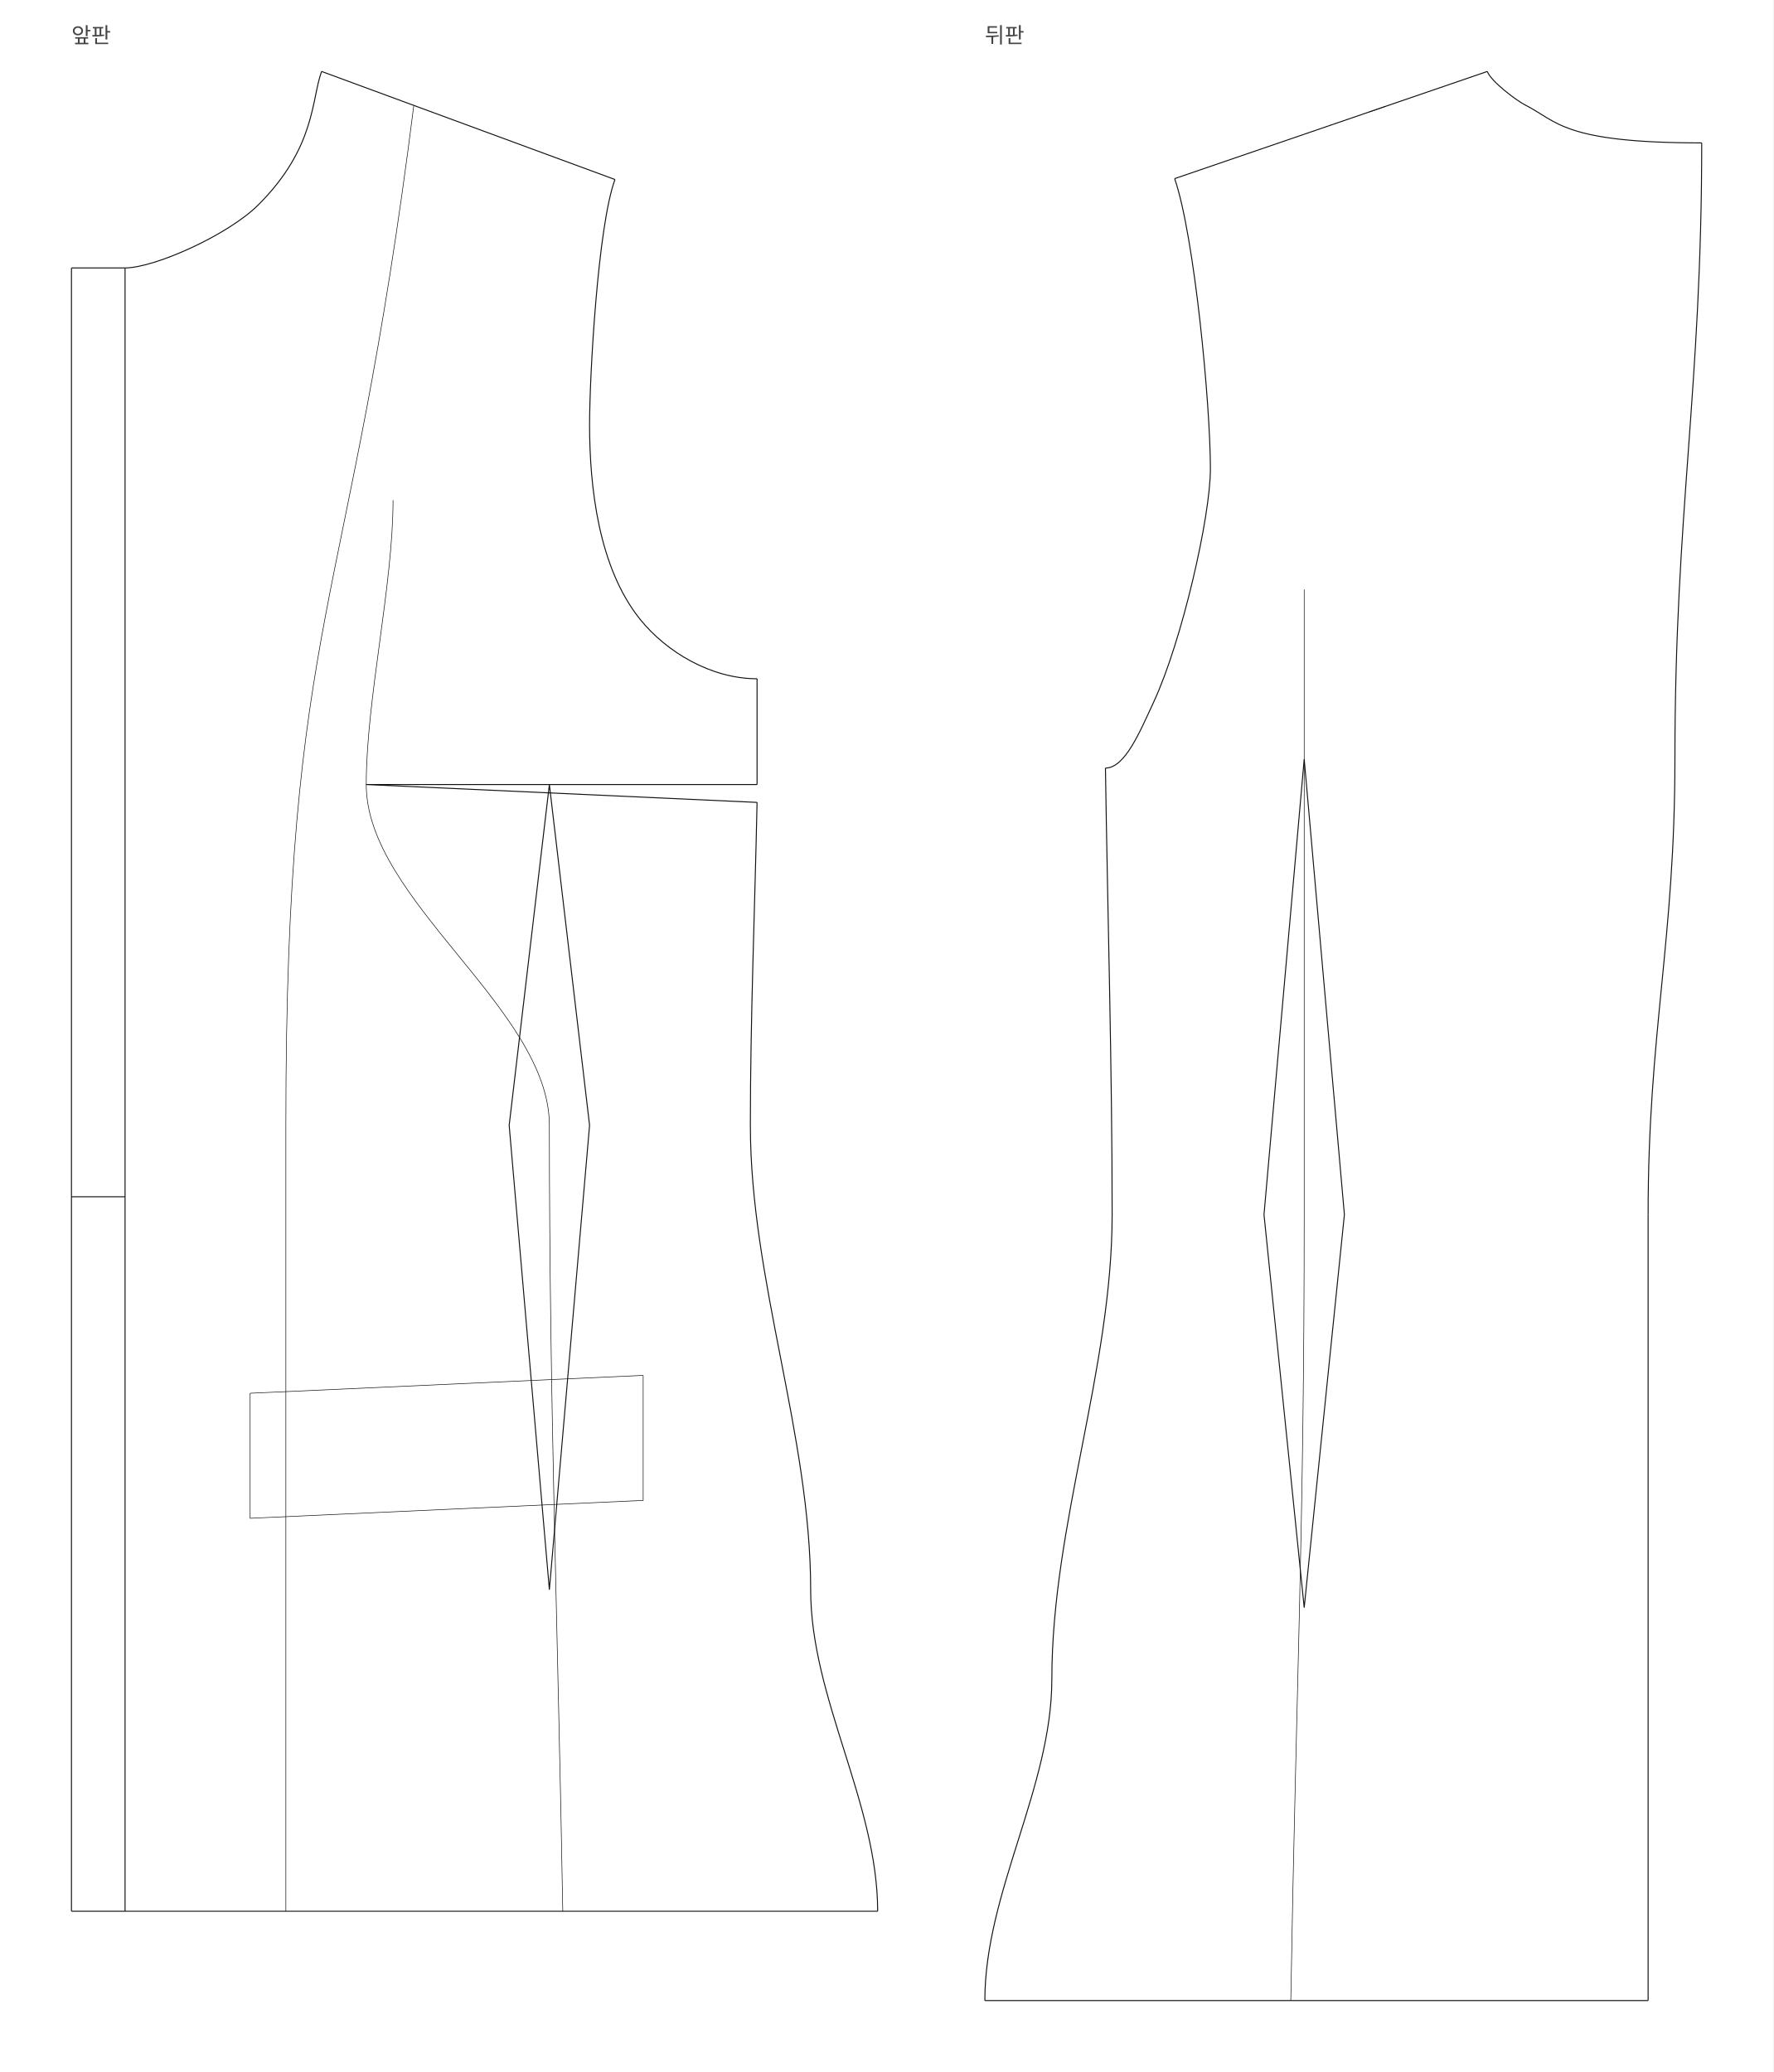
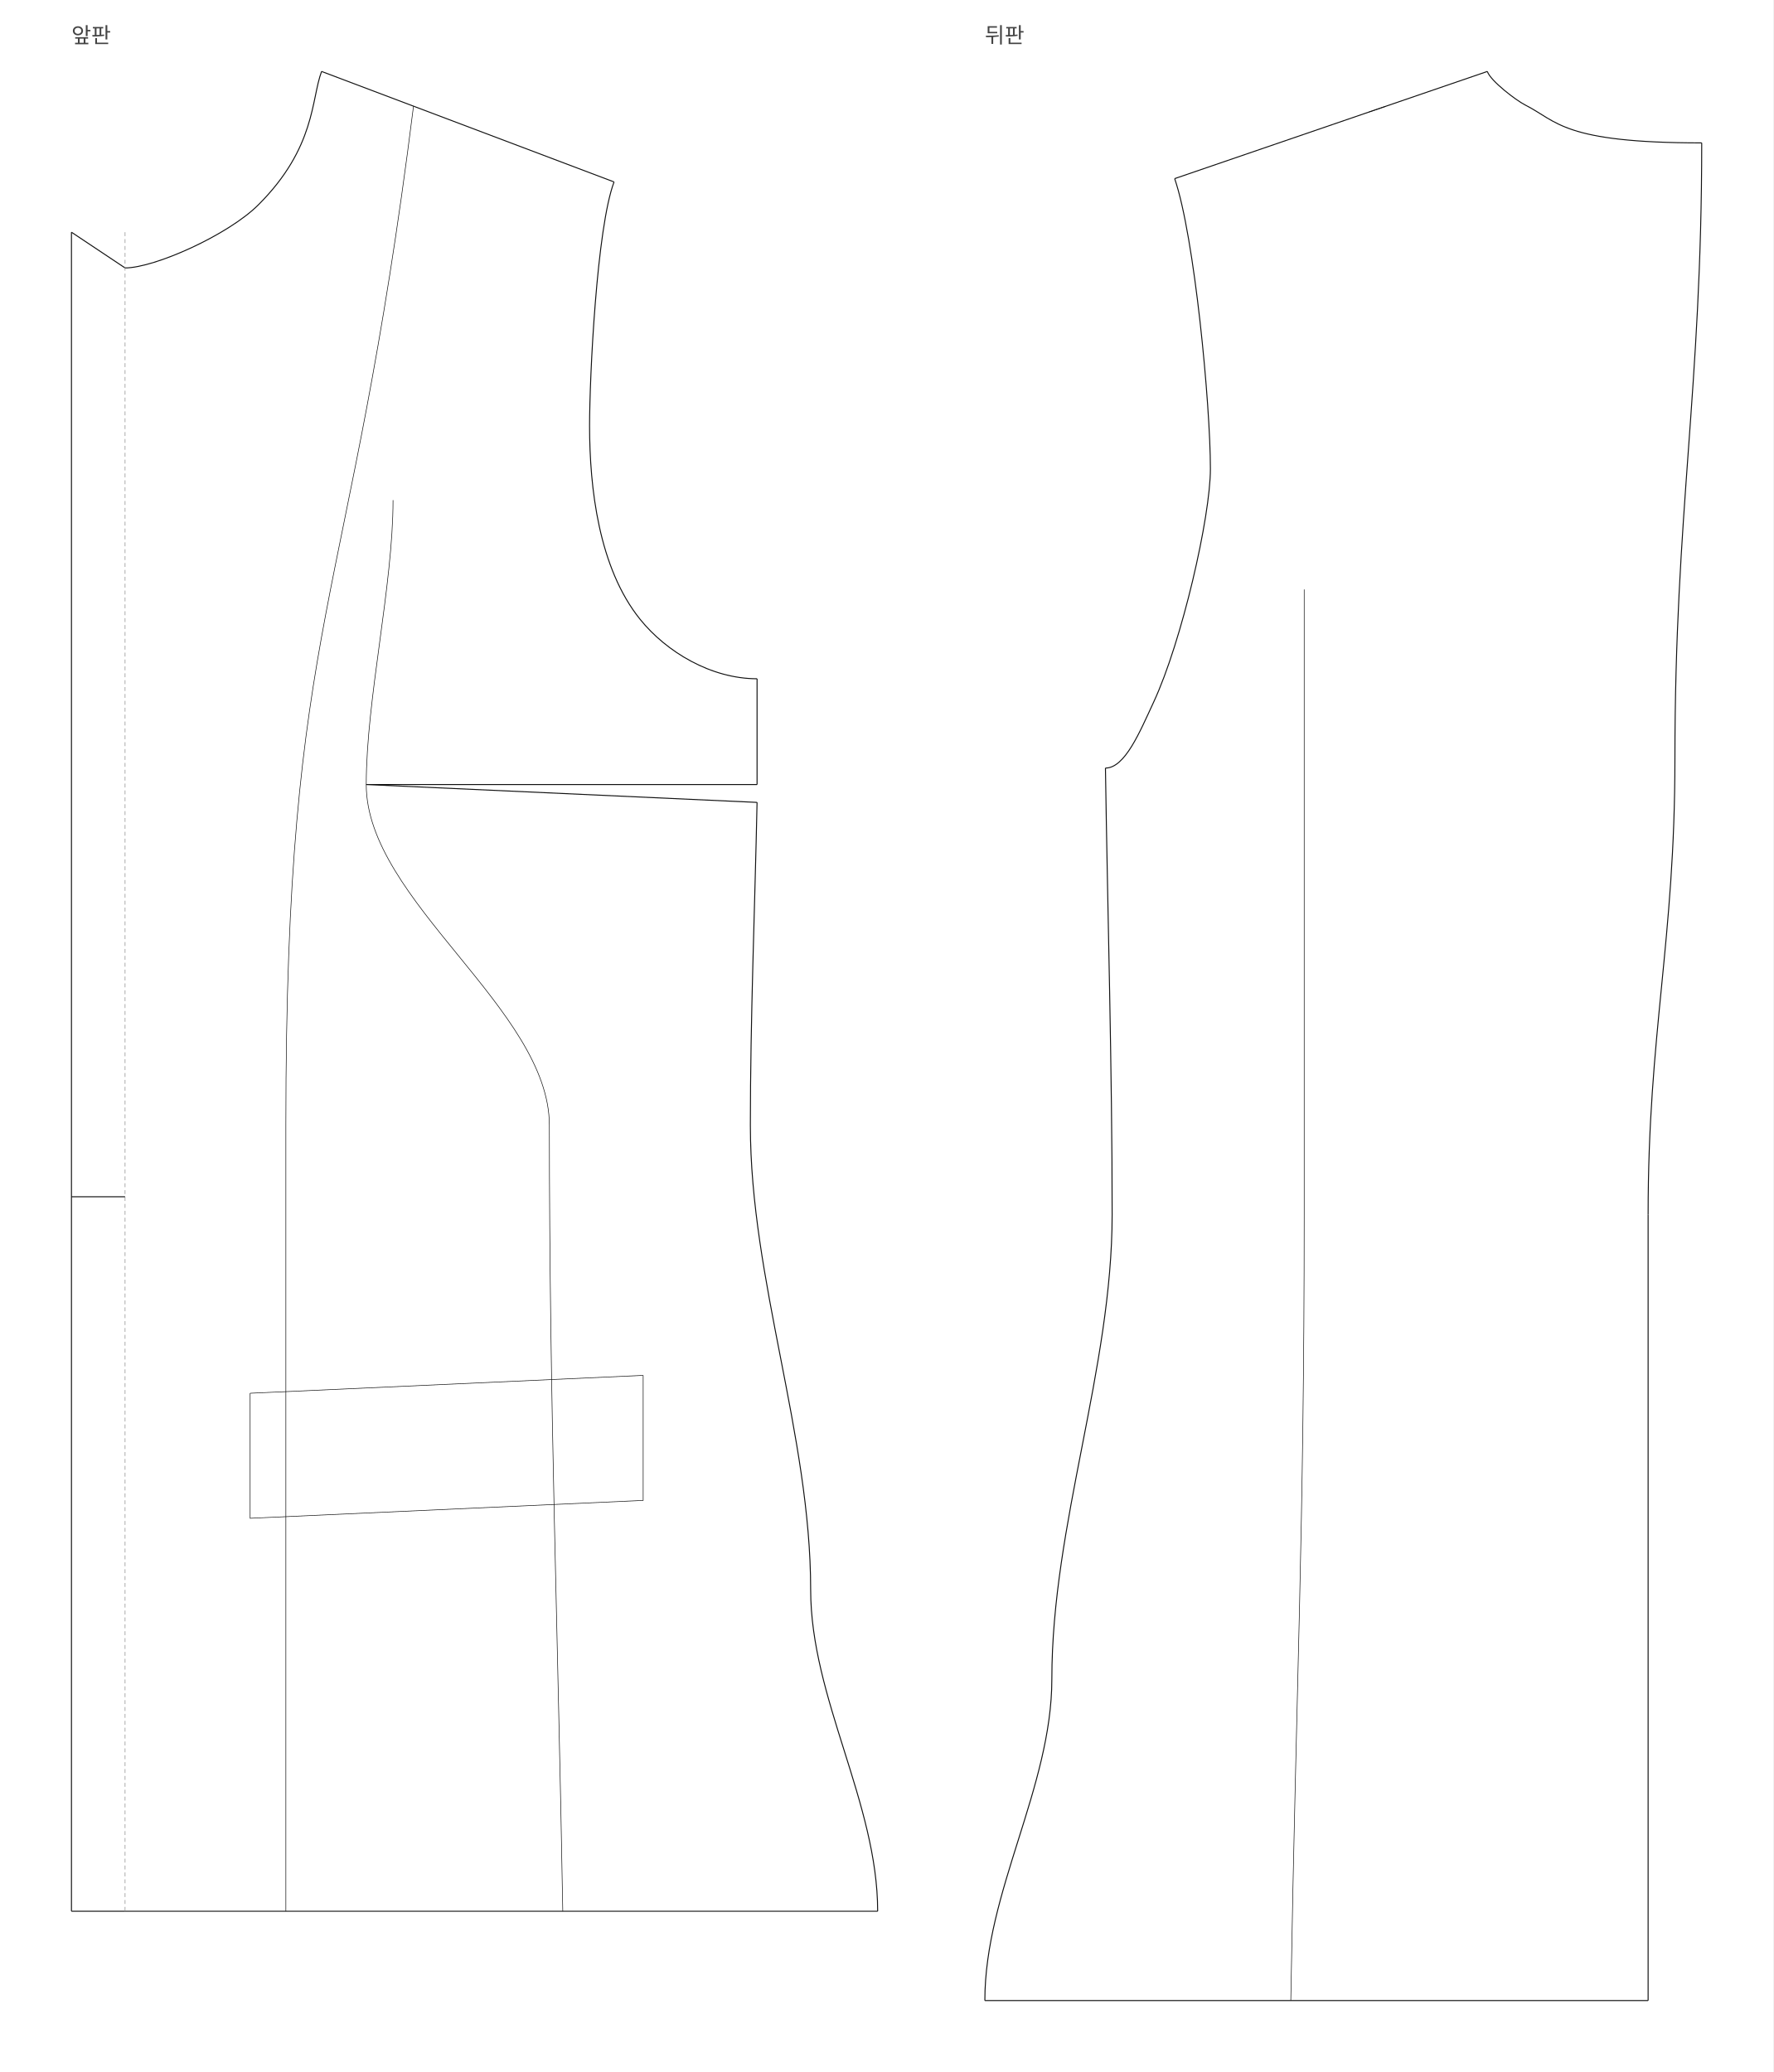
<svg xmlns="http://www.w3.org/2000/svg" width="630.237mm" height="736.6mm" viewBox="0 0 630.237 736.6">
  <rect width="100%" height="100%" fill="white" />
  <g id="앞판">
    <g id="outline" fill="none" stroke="#111" stroke-width="0.35">
-       <path d="M114.3 25.4C110.674 35.243 112.247 52.402 91.849 72.799C81.094 83.554 54.939 95.25 44.45 95.25" />
-       <path d="M114.3 25.4L218.573 63.817" />
-       <path d="M218.573 63.817C212.515 80.26 209.55 133.447 209.55 150.971C209.55 173.132 212.728 201.78 227.511 220.164C236.862 231.795 252.759 241.3 269.081 241.3" />
-       <path d="M44.45 95.25L44.45 679.45" />
+       <path d="M114.3 25.4L218.252 64.679" />
+       <path d="M218.252 64.679C212.09 80.985 209.55 133.97 209.55 151.402C209.55 173.433 212.801 201.898 227.511 220.164C236.87 231.788 252.759 241.3 269.081 241.3" />
      <path d="M269.081 241.3L269.081 278.903" />
      <path d="M269.081 285.253C268.295 323.136 266.7 362.159 266.7 400.05C266.7 454.99 288.131 510.21 288.131 565.15C288.131 603.679 311.944 640.921 311.944 679.45" />
      <path d="M44.45 679.45C151.447 679.45 204.946 679.45 311.944 679.45" />
-       <path d="M25.4 95.25L25.4 679.45" />
+       <path d="M25.4 82.55L25.4 679.45" />
      <path d="M25.4 679.45L44.45 679.45" />
-       <path d="M44.45 95.25L25.4 95.25" />
+       <path d="M114.3 25.4C110.592 35.212 112.247 52.402 91.849 72.799C81.094 83.554 54.939 95.25 44.45 95.25" />
+       <path d="M44.45 95.25L25.4 82.55" />
    </g>
    <g id="dart" fill="none" stroke="#111" stroke-width="0.35">
      <path d="M269.081 278.903L130.175 278.903L269.081 285.253" />
-       <path d="M195.262 278.903L180.975 400.05L195.262 565.15L209.55 400.05L195.262 278.903" />
+     </g>
+     <g id="construction" fill="none" stroke="#888" stroke-width="0.21" stroke-dasharray="1.4,1.05">
+       <path d="M44.45 82.55L44.45 679.45" />
    </g>
    <g id="mark" fill="none" stroke="#111" stroke-width="0.21">
      <path d="M139.7 177.8C139.7 208.265 130.175 248.438 130.175 278.903C130.175 320.161 195.262 358.793 195.262 400.05C195.262 497.854 198.358 581.66 200.025 679.45" />
      <path d="M88.9 495.3L228.6 488.95" />
      <path d="M88.9 495.3L88.9 539.75L228.6 533.4L228.6 488.95" />
-       <path d="M147.072 37.474C124.336 218.762 101.6 217.342 101.6 400.05C101.6 511.81 101.6 567.69 101.6 679.45" />
+       <path d="M146.971 37.745C124.285 218.897 101.6 217.483 101.6 400.05C101.6 511.81 101.6 567.69 101.6 679.45" />
    </g>
    <g id="notch" fill="none" stroke="#111" stroke-width="0.35">
      <path d="M44.45 425.45L25.4 425.45" />
    </g>
    <text x="25.4" y="15.24" font-size="7.62" font-family="sans-serif" fill="#444">앞판</text>
  </g>
  <g id="뒤판">
    <g id="outline" fill="none" stroke="#111" stroke-width="0.35">
      <path d="M528.637 25.4C529.805 28.804 538.896 35.706 542.108 37.33C553.559 43.12 555.435 50.8 604.837 50.8" />
      <path d="M417.512 63.5C424.593 84.153 430.212 143.815 430.212 166.688C430.212 183.769 420.088 227.984 410.007 249.669C405.122 260.176 399.858 273.05 392.906 273.05" />
      <path d="M604.837 50.8C604.837 138.513 595.312 182.162 595.312 269.875C595.312 334.757 585.787 366.918 585.787 431.8" />
      <path d="M585.787 431.8L585.787 711.2" />
      <path d="M528.637 25.4L417.512 63.5" />
      <path d="M392.906 273.05C393.692 325.438 395.287 379.407 395.287 431.8C395.287 486.74 373.856 541.96 373.856 596.9C373.856 635.429 350.044 672.671 350.044 711.2" />
      <path d="M585.787 711.2C491.49 711.2 444.341 711.2 350.044 711.2" />
    </g>
-     <g id="dart" fill="none" stroke="#111" stroke-width="0.35">
-       <path d="M463.55 269.875L449.262 431.8L463.55 571.5L477.837 431.8L463.55 269.875" />
-     </g>
    <g id="mark" fill="none" stroke="#111" stroke-width="0.21">
      <path d="M492.597 37.757L486.59 39.816" />
      <path d="M463.55 209.55C463.55 233.68 463.55 245.745 463.55 269.875C463.55 334.645 463.55 367.03 463.55 431.8C463.55 543.576 460.692 599.44 458.787 711.2" />
    </g>
    <text x="350.044" y="15.24" font-size="7.62" font-family="sans-serif" fill="#444">뒤판</text>
  </g>
</svg>
